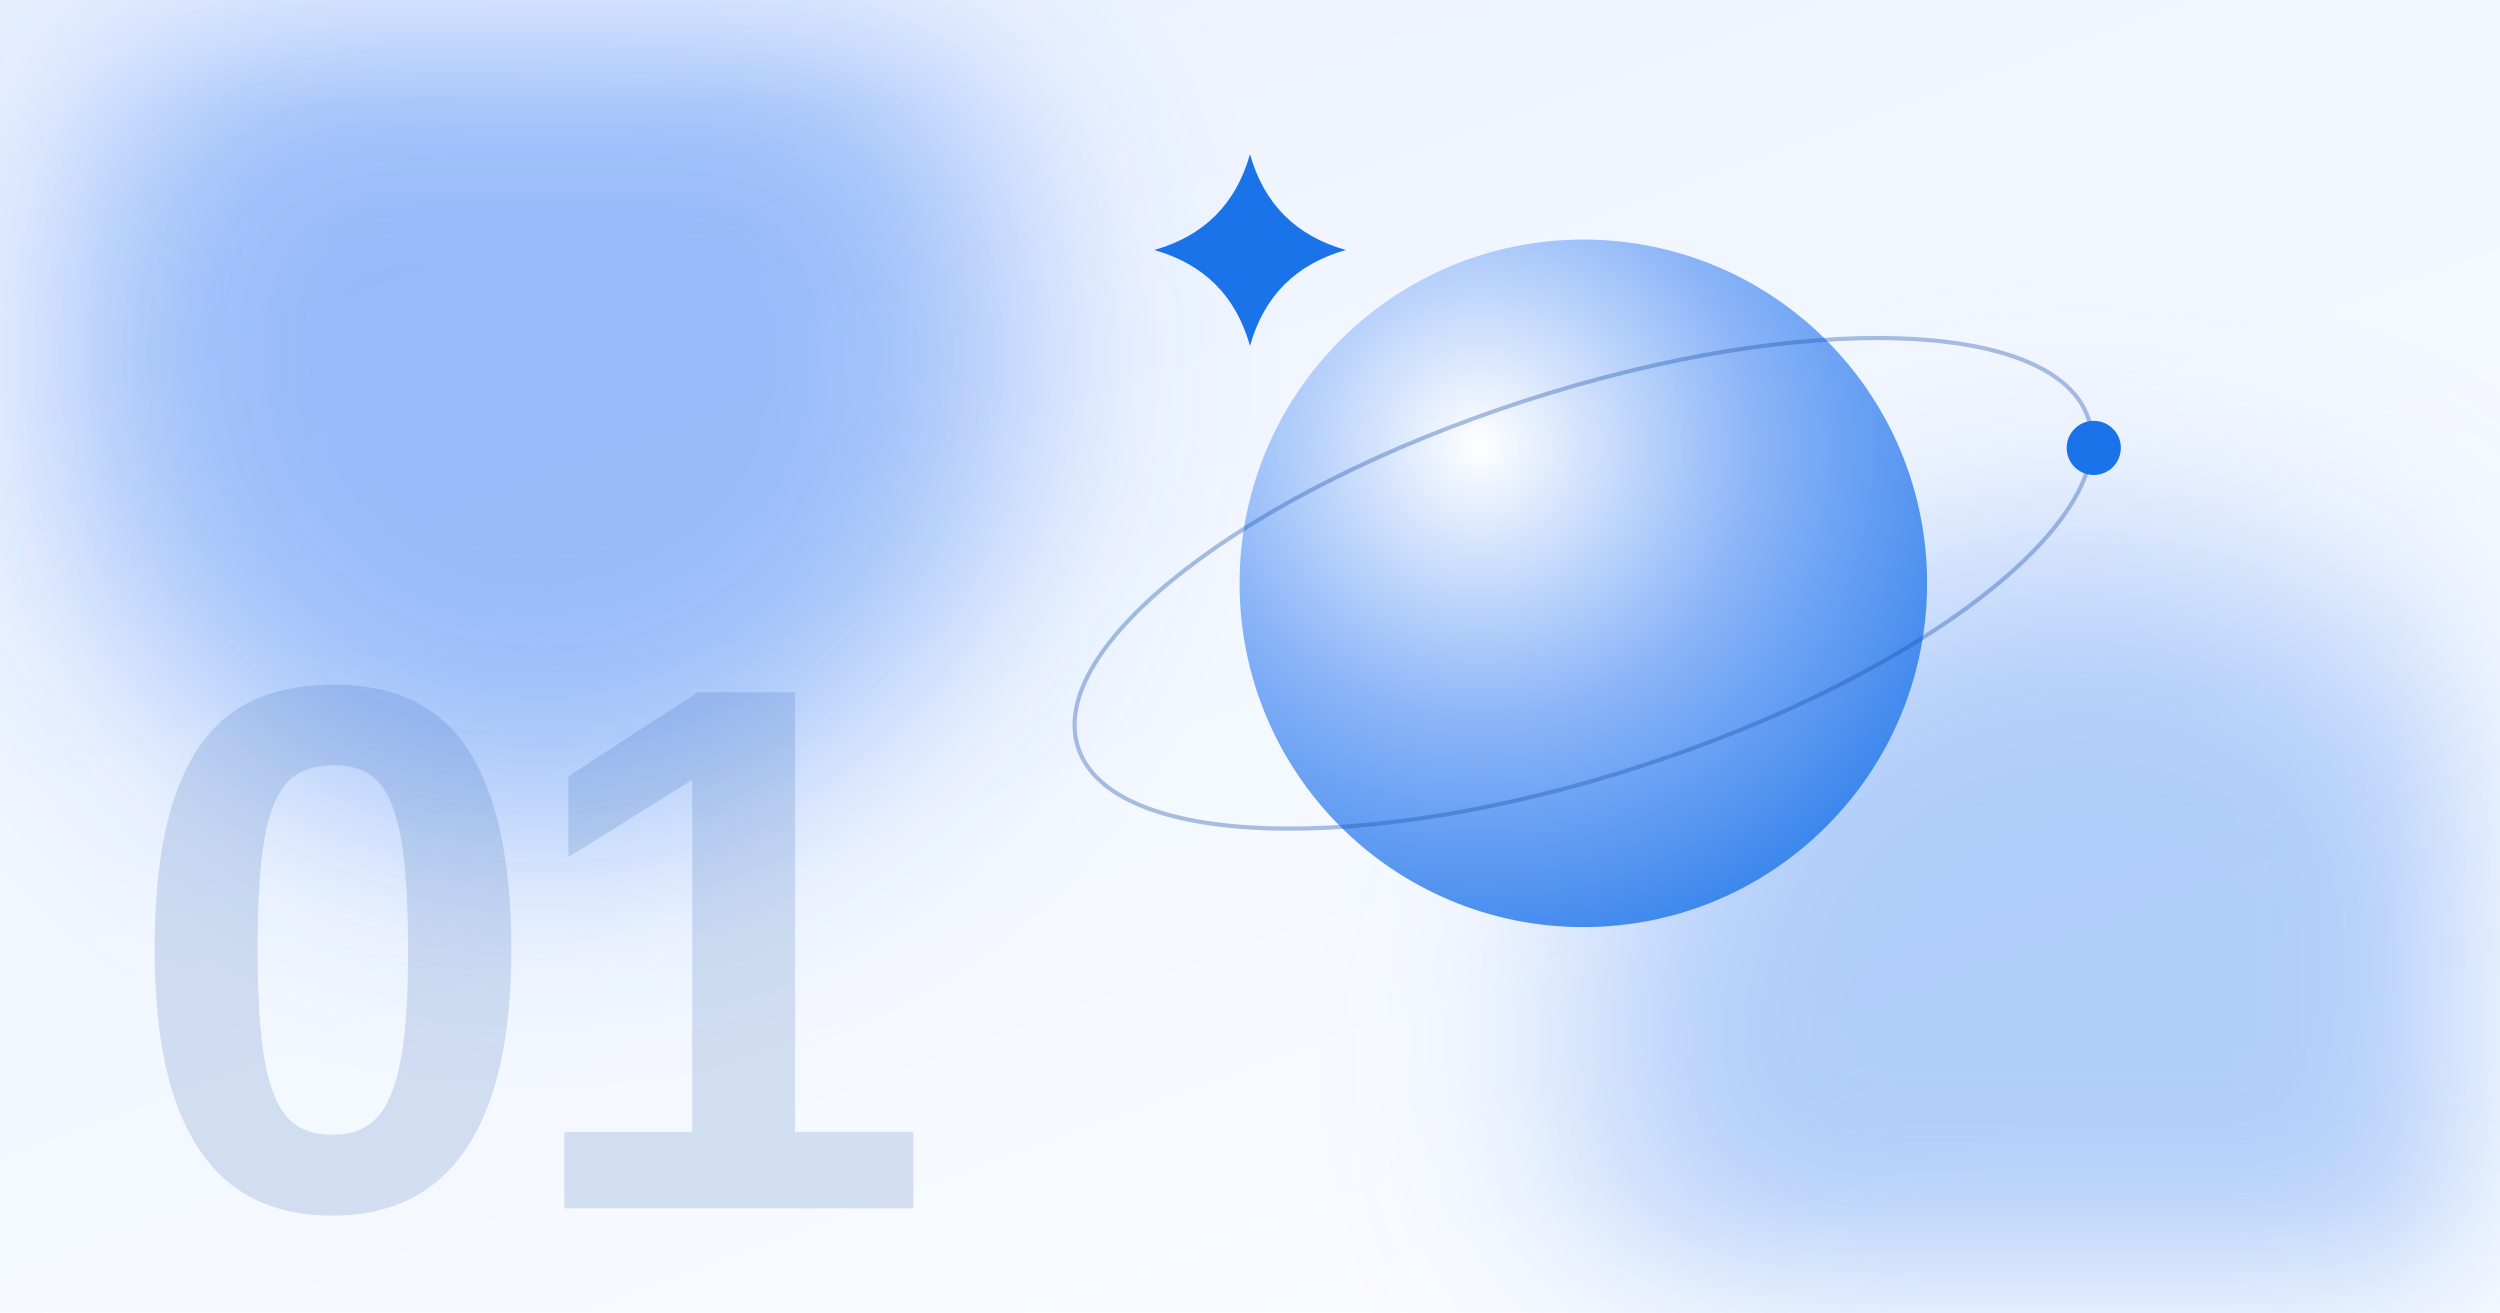
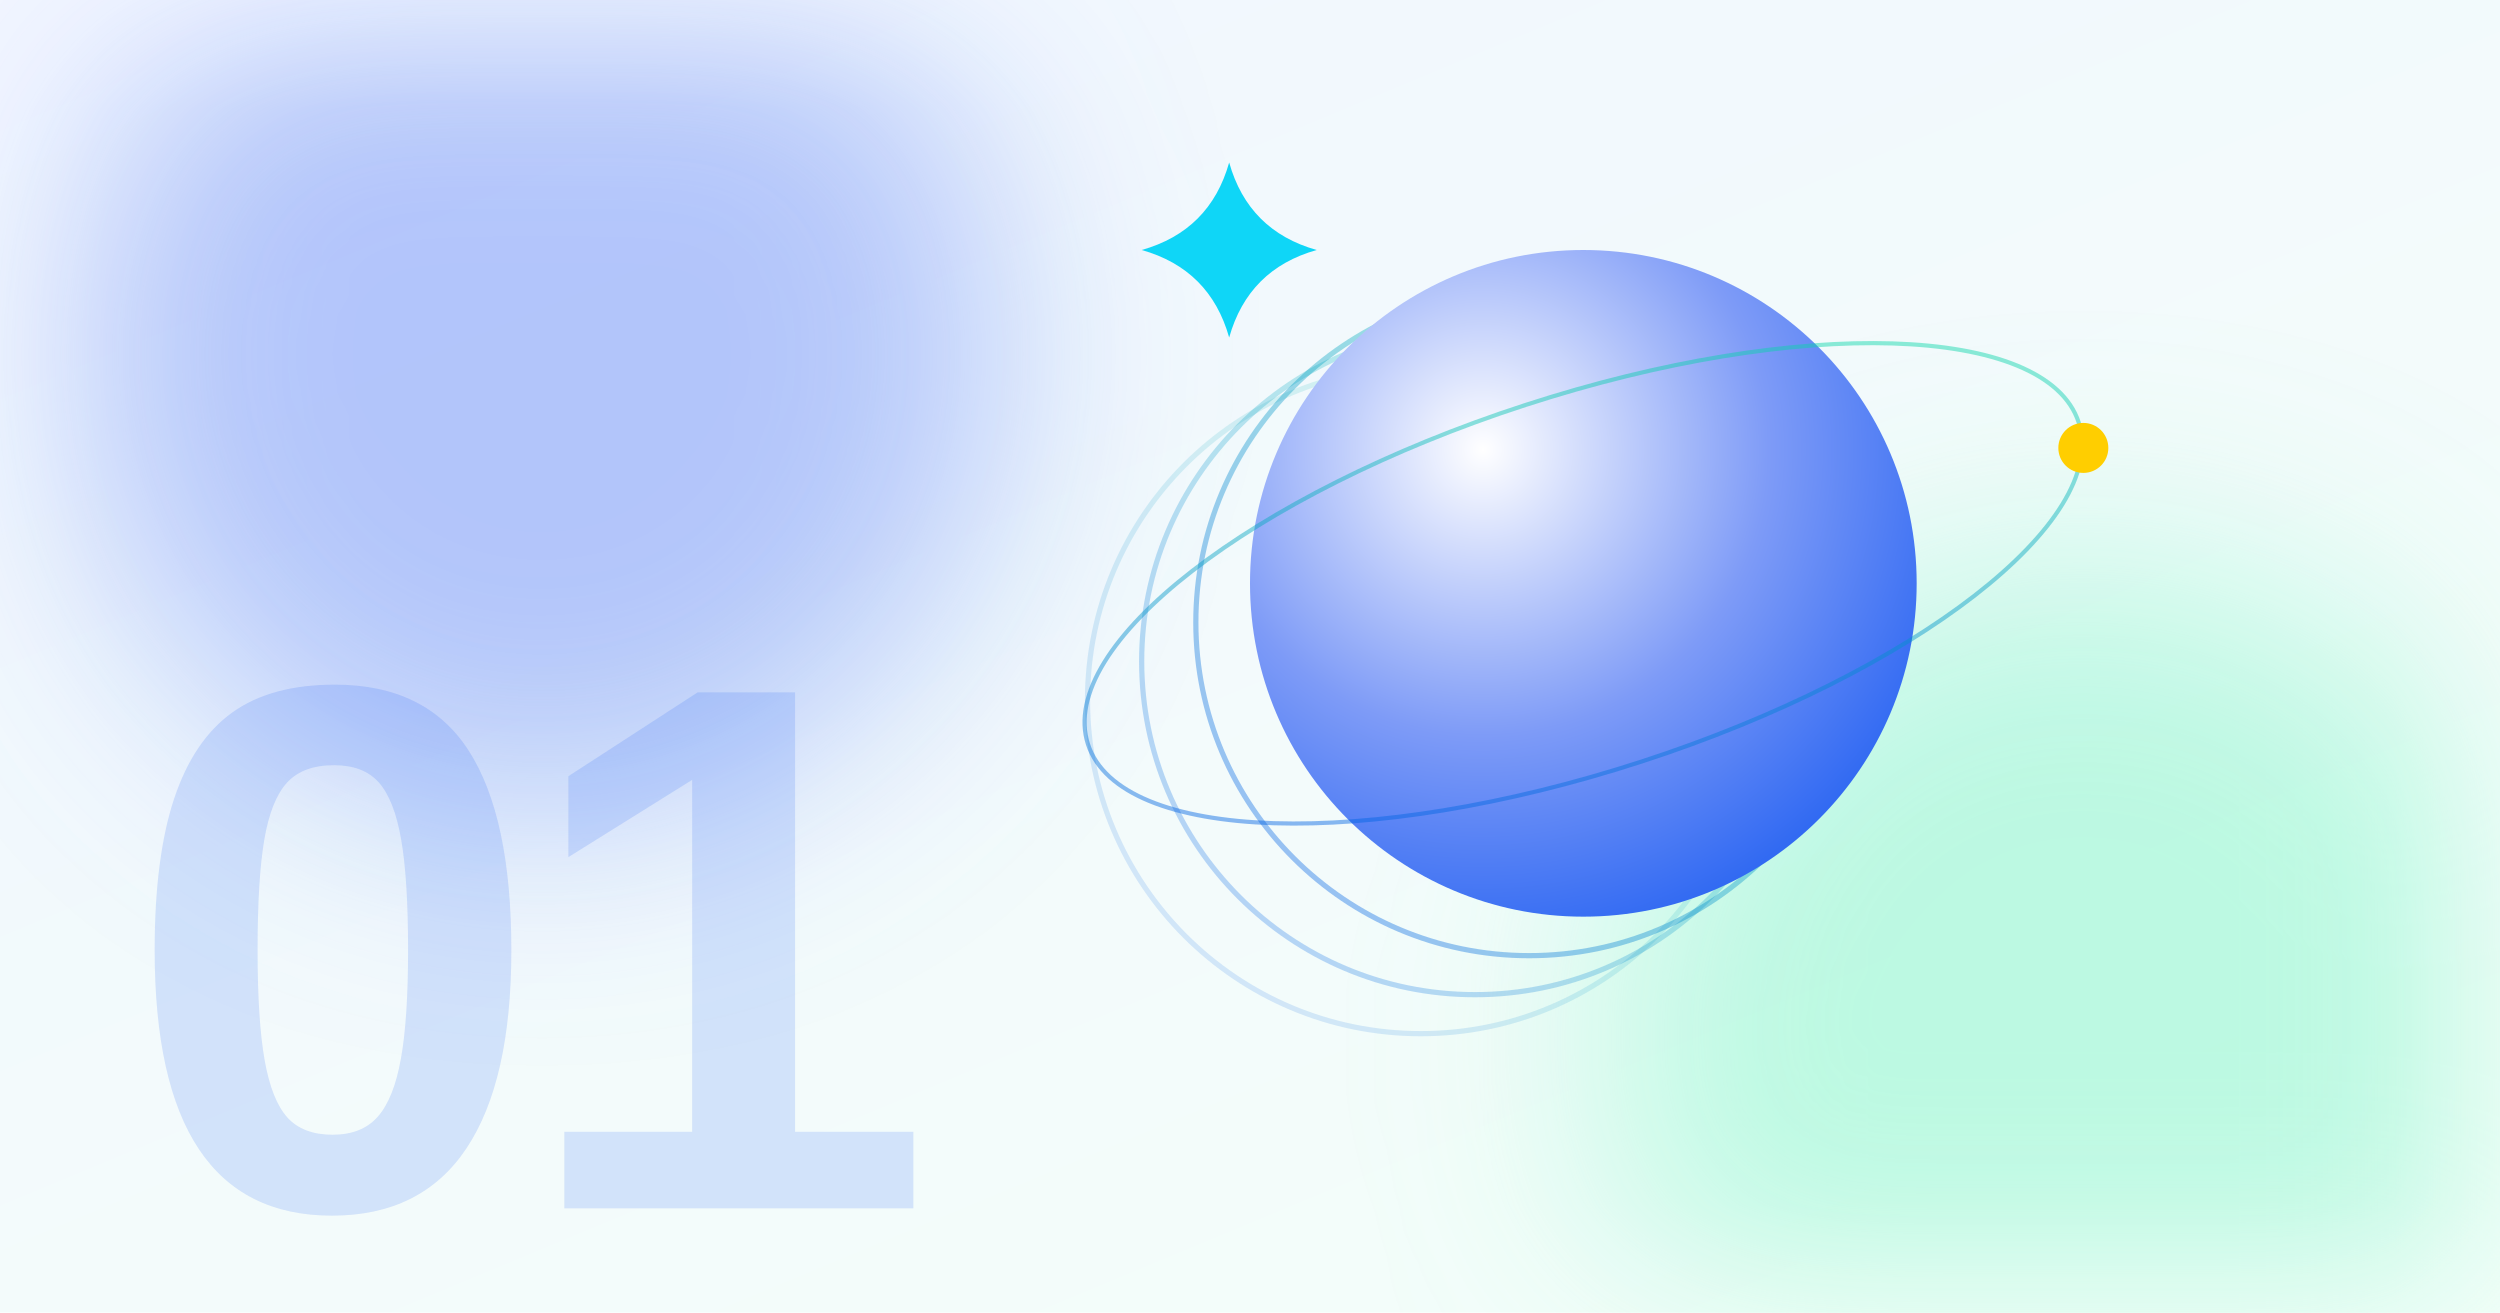
<svg xmlns="http://www.w3.org/2000/svg" viewBox="0 0 1200 630" font-family="Arial, Helvetica, sans-serif">
  <defs>
-     <linearGradient id="bg" x1="0" y1="0" x2="0.7" y2="1">
-       <stop offset="0" stop-color="#EAF1FF" />
-       <stop offset="1" stop-color="#FAFCFF" />
+     <linearGradient id="bg" x1="0" y1="0" x2="0.8" y2="1">
+       <stop offset="0" stop-color="#F2F6FF" />
+       <stop offset="1" stop-color="#F3FEF9" />
+     </linearGradient>
+     <linearGradient id="brand" x1="0" y1="1" x2="1" y2="0">
+       <stop offset="0" stop-color="#004aef" />
+       <stop offset="1" stop-color="#07ef9c" />
+     </linearGradient>
+     <linearGradient id="brandSoft" x1="0" y1="1" x2="1" y2="0">
+       <stop offset="0" stop-color="#7E9BF7" />
+       <stop offset="1" stop-color="#86F7CC" />
    </linearGradient>
    <filter id="soft" x="-60%" y="-60%" width="220%" height="220%">
      <feGaussianBlur stdDeviation="55" />
    </filter>
-     <filter id="softer" x="-80%" y="-80%" width="260%" height="260%">
-       <feGaussianBlur stdDeviation="26" />
-     </filter>
-     <radialGradient id="mse1" cx="0.35" cy="0.3" r="0.9">
+     <radialGradient id="mse1" cx="0.35" cy="0.3" r="0.95">
      <stop offset="0" stop-color="#FFFFFF" />
-       <stop offset="0.45" stop-color="#8AB4F8" />
-       <stop offset="1" stop-color="#1A73E8" />
+       <stop offset="0.45" stop-color="#7E9BF7" />
+       <stop offset="1" stop-color="#004aef" />
    </radialGradient>
    <style>
      .drift1 { animation: d1 18s ease-in-out infinite alternate; }
      .drift2 { animation: d2 24s ease-in-out infinite alternate; }
      @keyframes d1 { to { transform: translate(22px, -16px); } }
      @keyframes d2 { to { transform: translate(-18px, 14px); } }
      .float { animation: fl 12s ease-in-out infinite alternate; }
      @keyframes fl { to { transform: translateY(-12px); } }
      .spin { animation: sp 60s linear infinite; }
      @keyframes sp { to { transform: rotate(360deg); } }
      .sparkle { animation: sk 6s ease-in-out infinite alternate; }
      @keyframes sk { from { transform: scale(0.94); } to { transform: scale(1.08); } }
      @media (prefers-reduced-motion: reduce) { * { animation: none !important; } }
</style>
  </defs>
  <rect width="1200" height="630" fill="url(#bg)" />
-   <circle class="drift1" cx="260" cy="170" r="230" fill="#4285F4" fill-opacity="0.5" filter="url(#soft)" />
-   <circle class="drift2" cx="1000" cy="500" r="240" fill="#8AB4F8" fill-opacity="0.65" filter="url(#soft)" />
-   <circle cx="760" cy="280" r="165" fill="url(#mse1)" />
+   <circle class="drift1" cx="260" cy="170" r="220" fill="#7E9BF7" fill-opacity="0.55" filter="url(#soft)" />
+   <circle class="drift2" cx="1000" cy="500" r="230" fill="#86F7CC" fill-opacity="0.5" filter="url(#soft)" />
+   <circle cx="682" cy="336.16" r="160" fill="none" stroke="url(#brand)" stroke-opacity="0.14" stroke-width="2.5" />
+   <circle cx="708" cy="317.44" r="160" fill="none" stroke="url(#brand)" stroke-opacity="0.26" stroke-width="2.5" />
+   <circle cx="734" cy="298.72" r="160" fill="none" stroke="url(#brand)" stroke-opacity="0.38" stroke-width="2.5" />
+   <circle cx="760" cy="280" r="160" fill="url(#mse1)" />
  <g class="spin" style="transform-origin:760px 280px">
-     <ellipse cx="760" cy="280" rx="255" ry="92" fill="none" stroke="#174EA6" stroke-opacity="0.35" stroke-width="2" transform="rotate(-18 760 280)" />
-     <circle cx="1005" cy="215" r="13" fill="#1A73E8" />
+     <ellipse cx="760" cy="280" rx="250" ry="90" fill="none" stroke="url(#brand)" stroke-opacity="0.45" stroke-width="2" transform="rotate(-18 760 280)" />
+     <circle cx="1000" cy="215" r="12" fill="#ffce00" />
  </g>
-   <g class="sparkle" style="transform-origin:600px 120px">
-     <path d="M 600 74 Q 610.12 109.88 646 120 Q 610.12 130.12 600 166 Q 589.88 130.12 554 120 Q 589.88 109.88 600 74 Z" fill="#1A73E8" />
+   <g class="sparkle" style="transform-origin:590px 120px">
+     <path d="M 590 78 Q 599.24 110.76 632 120 Q 599.24 129.24 590 162 Q 580.76 129.24 548 120 Q 580.76 110.76 590 78 Z" fill="#0fd6f7" />
  </g>
-   <text x="60" y="580" font-size="360" font-weight="700" fill="#174EA6" fill-opacity="0.16" letter-spacing="-12">01</text>
+   <text x="60" y="580" font-size="360" font-weight="700" fill="#004aef" fill-opacity="0.14" letter-spacing="-12">01</text>
</svg>
